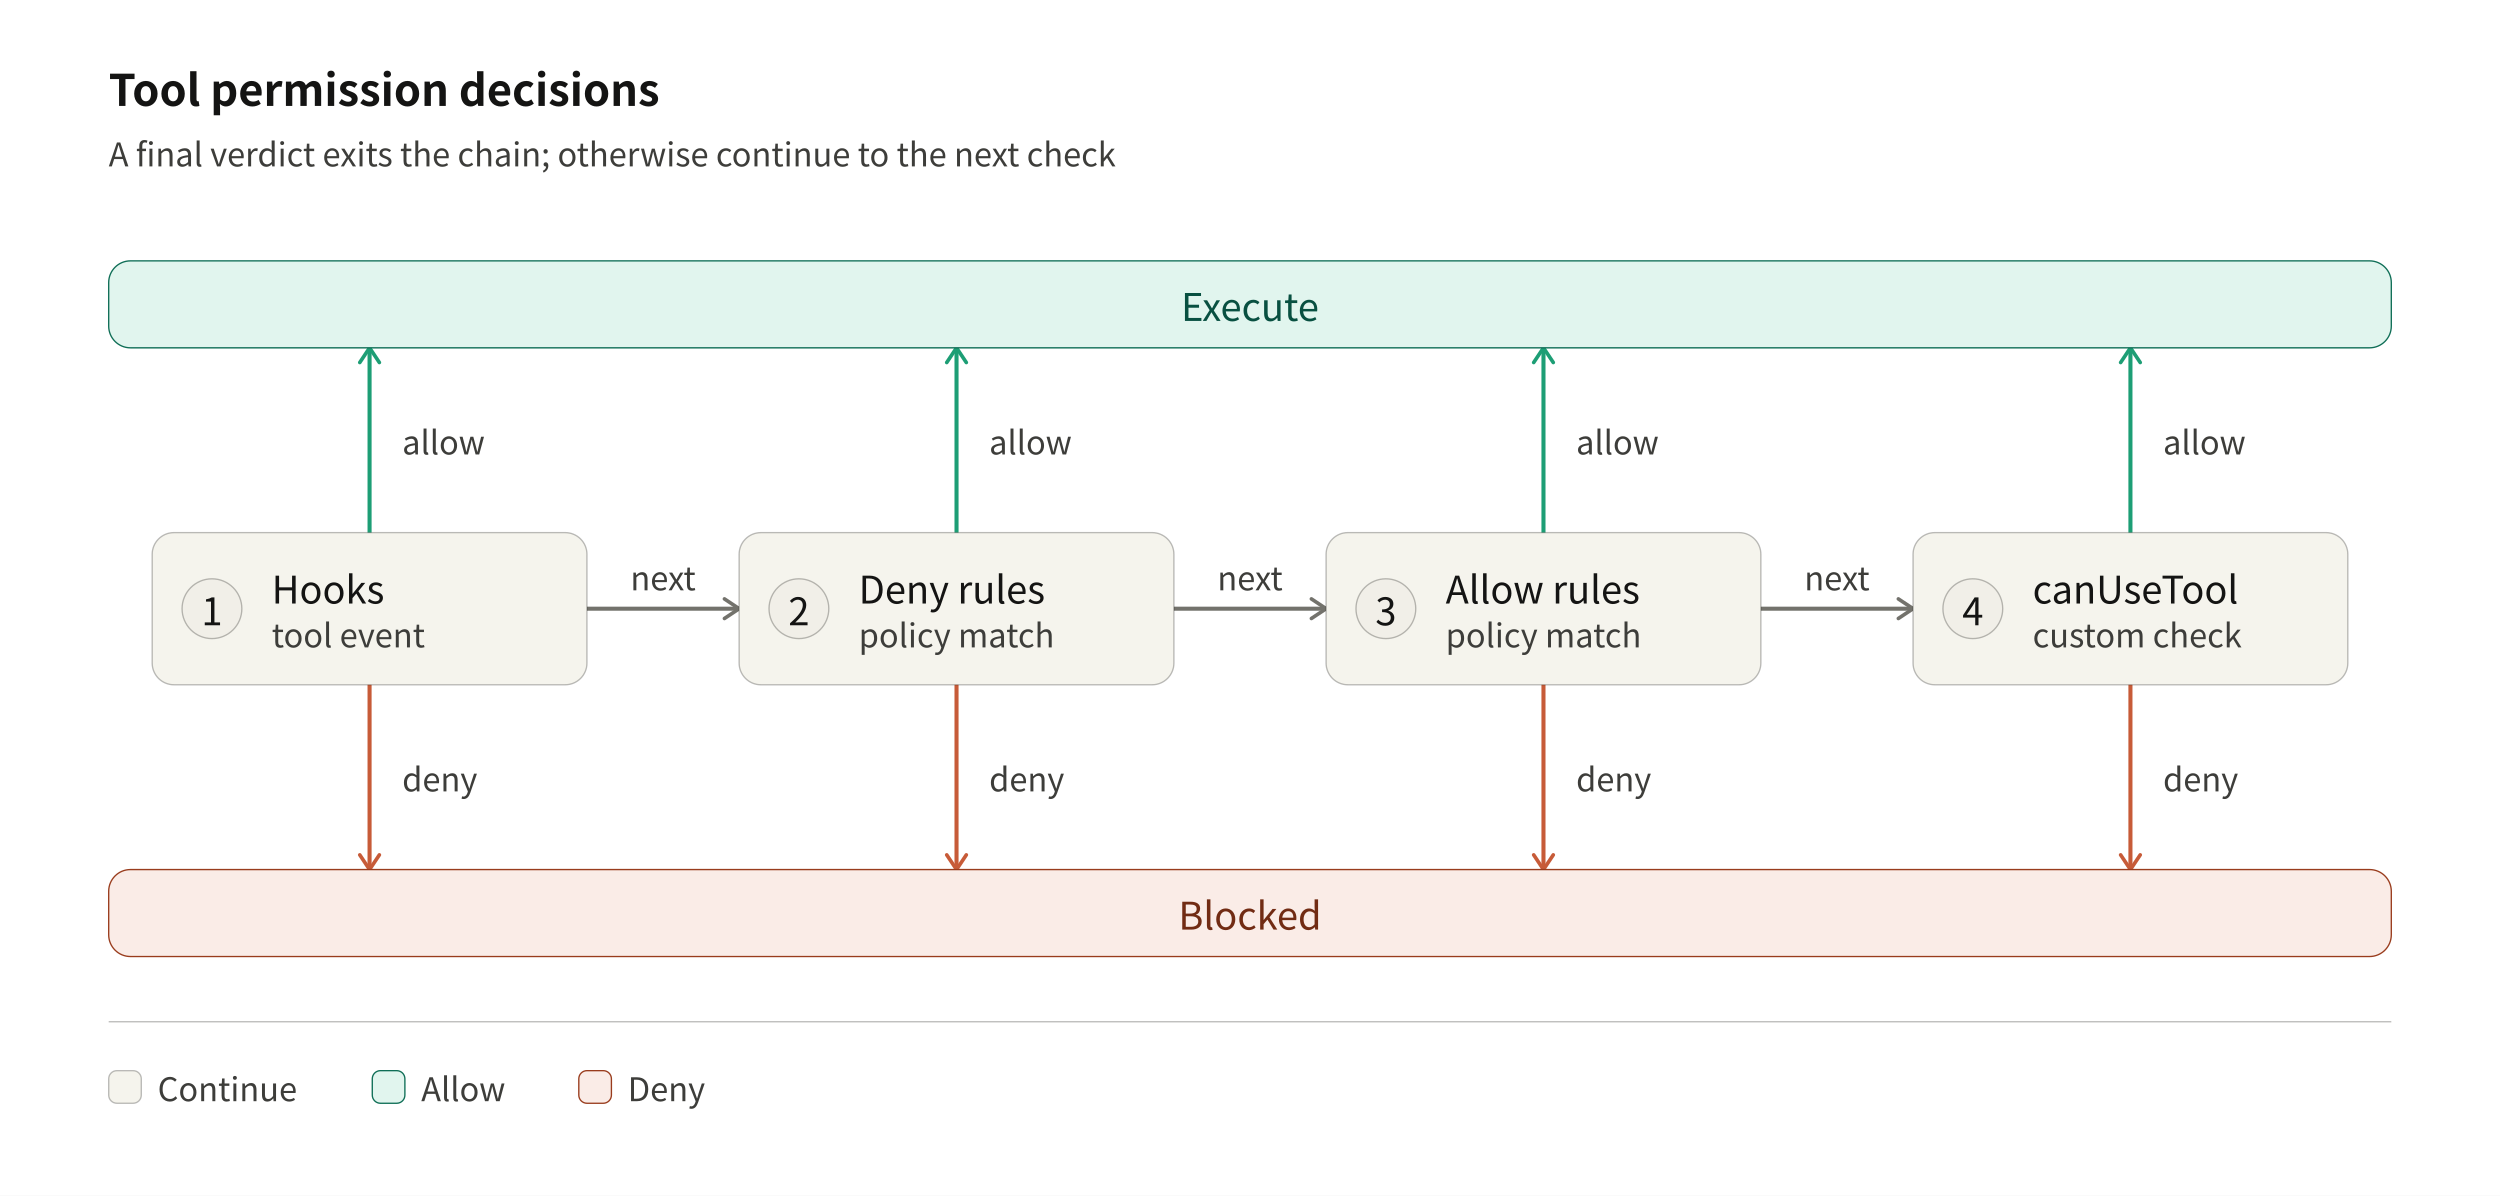
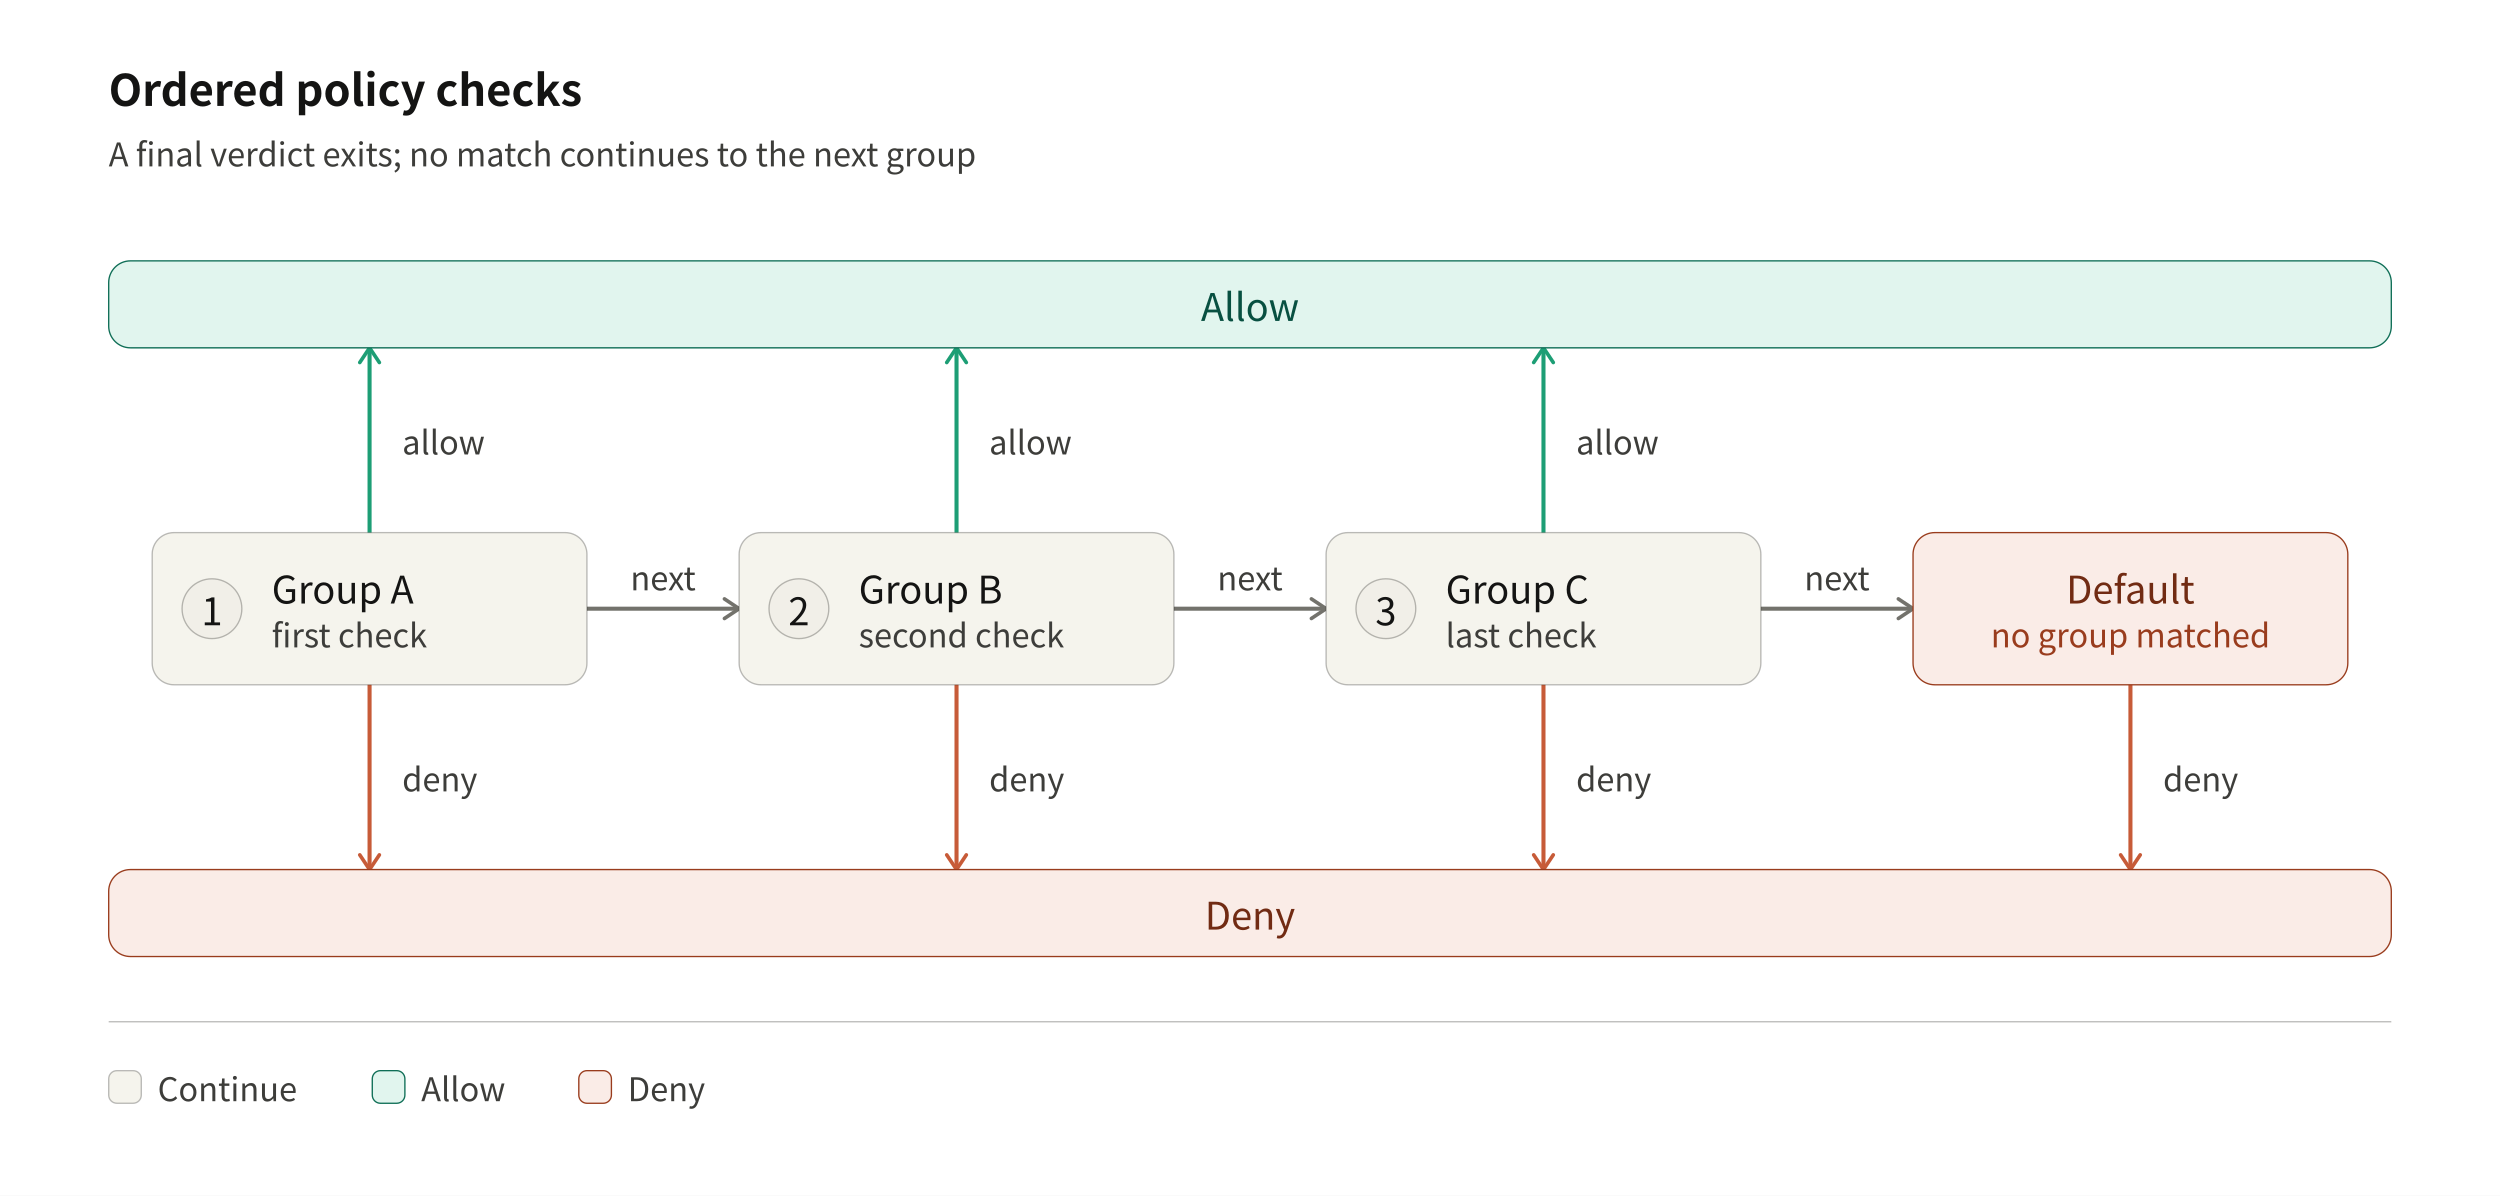
<svg xmlns="http://www.w3.org/2000/svg" viewBox="0 0 920 440" width="920" height="440" role="img">
  <style>text { font-family: 'Anthropic Sans', -apple-system, BlinkMacSystemFont, 'Segoe UI', 'PingFang SC', 'Microsoft YaHei', 'Hiragino Sans GB', 'Noto Sans CJK SC', sans-serif; }</style>
  <defs>
    <marker id="arrow" viewBox="0 0 10 10" refX="8" refY="5" markerWidth="6" markerHeight="6" orient="auto-start-reverse">
      <path d="M2 1L8 5L2 9" fill="none" stroke="context-stroke" stroke-width="1.5" stroke-linecap="round" stroke-linejoin="round" />
    </marker>
  </defs>
  <rect data-role="background" width="920" height="440" fill="#FFFFFF" />
  <line data-role="connector" x1="136" y1="196" x2="136" y2="128" stroke="#1D9E75" stroke-width="1.5" stroke-linecap="round" marker-end="url(#arrow)" />
  <line data-role="connector" x1="136" y1="252" x2="136" y2="320" stroke="#C75B38" stroke-width="1.5" stroke-linecap="round" marker-end="url(#arrow)" />
  <line data-role="connector" x1="352" y1="196" x2="352" y2="128" stroke="#1D9E75" stroke-width="1.5" stroke-linecap="round" marker-end="url(#arrow)" />
  <line data-role="connector" x1="352" y1="252" x2="352" y2="320" stroke="#C75B38" stroke-width="1.5" stroke-linecap="round" marker-end="url(#arrow)" />
  <line data-role="connector" x1="568" y1="196" x2="568" y2="128" stroke="#1D9E75" stroke-width="1.5" stroke-linecap="round" marker-end="url(#arrow)" />
  <line data-role="connector" x1="568" y1="252" x2="568" y2="320" stroke="#C75B38" stroke-width="1.5" stroke-linecap="round" marker-end="url(#arrow)" />
-   <line data-role="connector" x1="784" y1="196" x2="784" y2="128" stroke="#1D9E75" stroke-width="1.5" stroke-linecap="round" marker-end="url(#arrow)" />
-   <line data-role="connector" x1="784" y1="252" x2="784" y2="320" stroke="#C75B38" stroke-width="1.5" stroke-linecap="round" marker-end="url(#arrow)" />
  <line data-role="connector" x1="216" y1="224" x2="272" y2="224" stroke="#73726C" stroke-width="1.5" stroke-linecap="round" marker-end="url(#arrow)" />
  <line data-role="connector" x1="432" y1="224" x2="488" y2="224" stroke="#73726C" stroke-width="1.5" stroke-linecap="round" marker-end="url(#arrow)" />
  <line data-role="connector" x1="648" y1="224" x2="704" y2="224" stroke="#73726C" stroke-width="1.5" stroke-linecap="round" marker-end="url(#arrow)" />
+   <line data-role="connector" x1="784" y1="252" x2="784" y2="320" stroke="#C75B38" stroke-width="1.5" stroke-linecap="round" marker-end="url(#arrow)" />
  <rect data-role="node" x="40" y="96" width="840" height="32" rx="8" fill="#E1F5EE" stroke="#0F6E56" stroke-width="0.5" />
  <rect data-role="node" x="40" y="320" width="840" height="32" rx="8" fill="#FAECE7" stroke="#993C1D" stroke-width="0.5" />
  <rect data-role="node" x="56" y="196" width="160" height="56" rx="8" fill="#F5F4ED" stroke="rgba(31,30,29,0.3)" stroke-width="0.5" />
  <circle data-role="node-part" cx="78" cy="224" r="11" fill="#F1EFE8" stroke="rgba(31,30,29,0.3)" stroke-width="0.5" />
  <rect data-role="node" x="272" y="196" width="160" height="56" rx="8" fill="#F5F4ED" stroke="rgba(31,30,29,0.3)" stroke-width="0.5" />
  <circle data-role="node-part" cx="294" cy="224" r="11" fill="#F1EFE8" stroke="rgba(31,30,29,0.3)" stroke-width="0.5" />
  <rect data-role="node" x="488" y="196" width="160" height="56" rx="8" fill="#F5F4ED" stroke="rgba(31,30,29,0.3)" stroke-width="0.5" />
  <circle data-role="node-part" cx="510" cy="224" r="11" fill="#F1EFE8" stroke="rgba(31,30,29,0.3)" stroke-width="0.5" />
-   <rect data-role="node" x="704" y="196" width="160" height="56" rx="8" fill="#F5F4ED" stroke="rgba(31,30,29,0.3)" stroke-width="0.5" />
-   <circle data-role="node-part" cx="726" cy="224" r="11" fill="#F1EFE8" stroke="rgba(31,30,29,0.3)" stroke-width="0.5" />
-   <text data-role="node-text" x="460" y="112" text-anchor="middle" dominant-baseline="central" font-size="14" font-weight="500" fill="#085041">Execute</text>
-   <text data-role="node-text" x="460" y="336" text-anchor="middle" dominant-baseline="central" font-size="14" font-weight="500" fill="#712B13">Blocked</text>
+   <rect data-role="node" x="704" y="196" width="160" height="56" rx="8" fill="#FAECE7" stroke="#993C1D" stroke-width="0.5" />
+   <text data-role="node-text" x="460" y="112" text-anchor="middle" dominant-baseline="central" font-size="14" font-weight="500" fill="#085041">Allow</text>
+   <text data-role="node-text" x="460" y="336" text-anchor="middle" dominant-baseline="central" font-size="14" font-weight="500" fill="#712B13">Deny</text>
  <text data-role="node-text" x="78" y="224" text-anchor="middle" dominant-baseline="central" font-size="14" font-weight="500" fill="#141413">1</text>
-   <text data-role="node-text" x="100" y="216" dominant-baseline="central" font-size="14" font-weight="500" fill="#141413">Hooks</text>
-   <text data-role="node-text" x="100" y="233" dominant-baseline="central" font-size="12" fill="#3D3D3A">tool event</text>
+   <text data-role="node-text" x="100" y="216" dominant-baseline="central" font-size="14" font-weight="500" fill="#141413">Group A</text>
+   <text data-role="node-text" x="100" y="233" dominant-baseline="central" font-size="12" fill="#3D3D3A">first check</text>
  <text data-role="node-text" x="294" y="224" text-anchor="middle" dominant-baseline="central" font-size="14" font-weight="500" fill="#141413">2</text>
-   <text data-role="node-text" x="316" y="216" dominant-baseline="central" font-size="14" font-weight="500" fill="#141413">Deny rules</text>
-   <text data-role="node-text" x="316" y="233" dominant-baseline="central" font-size="12" fill="#3D3D3A">policy match</text>
+   <text data-role="node-text" x="316" y="216" dominant-baseline="central" font-size="14" font-weight="500" fill="#141413">Group B</text>
+   <text data-role="node-text" x="316" y="233" dominant-baseline="central" font-size="12" fill="#3D3D3A">second check</text>
  <text data-role="node-text" x="510" y="224" text-anchor="middle" dominant-baseline="central" font-size="14" font-weight="500" fill="#141413">3</text>
-   <text data-role="node-text" x="532" y="216" dominant-baseline="central" font-size="14" font-weight="500" fill="#141413">Allow rules</text>
-   <text data-role="node-text" x="532" y="233" dominant-baseline="central" font-size="12" fill="#3D3D3A">policy match</text>
-   <text data-role="node-text" x="726" y="224" text-anchor="middle" dominant-baseline="central" font-size="14" font-weight="500" fill="#141413">4</text>
-   <text data-role="node-text" x="748" y="216" dominant-baseline="central" font-size="14" font-weight="500" fill="#141413">canUseTool</text>
-   <text data-role="node-text" x="748" y="233" dominant-baseline="central" font-size="12" fill="#3D3D3A">custom check</text>
-   <text data-role="diagram-title" x="40" y="32" text-anchor="start" dominant-baseline="central" font-size="16" font-weight="600" fill="#141413">Tool permission decisions</text>
-   <text data-role="caption" x="40" y="56" text-anchor="start" dominant-baseline="central" font-size="12" font-weight="400" fill="#3D3D3A">A final verdict exits the chain; otherwise continue to the next check</text>
+   <text data-role="node-text" x="532" y="216" dominant-baseline="central" font-size="14" font-weight="500" fill="#141413">Group C</text>
+   <text data-role="node-text" x="532" y="233" dominant-baseline="central" font-size="12" fill="#3D3D3A">last check</text>
+   <text data-role="node-text" x="784" y="216" text-anchor="middle" dominant-baseline="central" font-size="14" font-weight="500" fill="#712B13">Default</text>
+   <text data-role="node-text" x="784" y="233" text-anchor="middle" dominant-baseline="central" font-size="12" fill="#993C1D">no group matched</text>
+   <text data-role="diagram-title" x="40" y="32" text-anchor="start" dominant-baseline="central" font-size="16" font-weight="600" fill="#141413">Ordered policy checks</text>
+   <text data-role="caption" x="40" y="56" text-anchor="start" dominant-baseline="central" font-size="12" font-weight="400" fill="#3D3D3A">A final verdict exits; no match continues to the next group</text>
  <text data-role="arrow-label" x="148" y="162" text-anchor="start" dominant-baseline="central" font-size="12" fill="#3D3D3A">allow</text>
  <text data-role="arrow-label" x="148" y="286" text-anchor="start" dominant-baseline="central" font-size="12" fill="#3D3D3A">deny</text>
  <text data-role="arrow-label" x="364" y="162" text-anchor="start" dominant-baseline="central" font-size="12" fill="#3D3D3A">allow</text>
  <text data-role="arrow-label" x="364" y="286" text-anchor="start" dominant-baseline="central" font-size="12" fill="#3D3D3A">deny</text>
  <text data-role="arrow-label" x="580" y="162" text-anchor="start" dominant-baseline="central" font-size="12" fill="#3D3D3A">allow</text>
  <text data-role="arrow-label" x="580" y="286" text-anchor="start" dominant-baseline="central" font-size="12" fill="#3D3D3A">deny</text>
-   <text data-role="arrow-label" x="796" y="162" text-anchor="start" dominant-baseline="central" font-size="12" fill="#3D3D3A">allow</text>
-   <text data-role="arrow-label" x="796" y="286" text-anchor="start" dominant-baseline="central" font-size="12" fill="#3D3D3A">deny</text>
  <text data-role="arrow-label" x="244" y="212" text-anchor="middle" dominant-baseline="central" font-size="12" fill="#3D3D3A">next</text>
  <text data-role="arrow-label" x="460" y="212" text-anchor="middle" dominant-baseline="central" font-size="12" fill="#3D3D3A">next</text>
  <text data-role="arrow-label" x="676" y="212" text-anchor="middle" dominant-baseline="central" font-size="12" fill="#3D3D3A">next</text>
+   <text data-role="arrow-label" x="796" y="286" text-anchor="start" dominant-baseline="central" font-size="12" fill="#3D3D3A">deny</text>
  <line x1="40" y1="376" x2="880" y2="376" stroke="rgba(31,30,29,0.3)" stroke-width="0.5" />
  <rect x="40" y="394" width="12" height="12" rx="3" fill="#F5F4ED" stroke="rgba(31,30,29,0.3)" stroke-width="0.5" />
  <text data-role="legend-label" x="58" y="400" text-anchor="start" dominant-baseline="central" font-size="12" font-weight="400" fill="#3D3D3A">Continue</text>
  <rect x="137" y="394" width="12" height="12" rx="3" fill="#E1F5EE" stroke="#0F6E56" stroke-width="0.5" />
  <text data-role="legend-label" x="155" y="400" text-anchor="start" dominant-baseline="central" font-size="12" font-weight="400" fill="#3D3D3A">Allow</text>
  <rect x="213" y="394" width="12" height="12" rx="3" fill="#FAECE7" stroke="#993C1D" stroke-width="0.5" />
  <text data-role="legend-label" x="231" y="400" text-anchor="start" dominant-baseline="central" font-size="12" font-weight="400" fill="#3D3D3A">Deny</text>
</svg>
